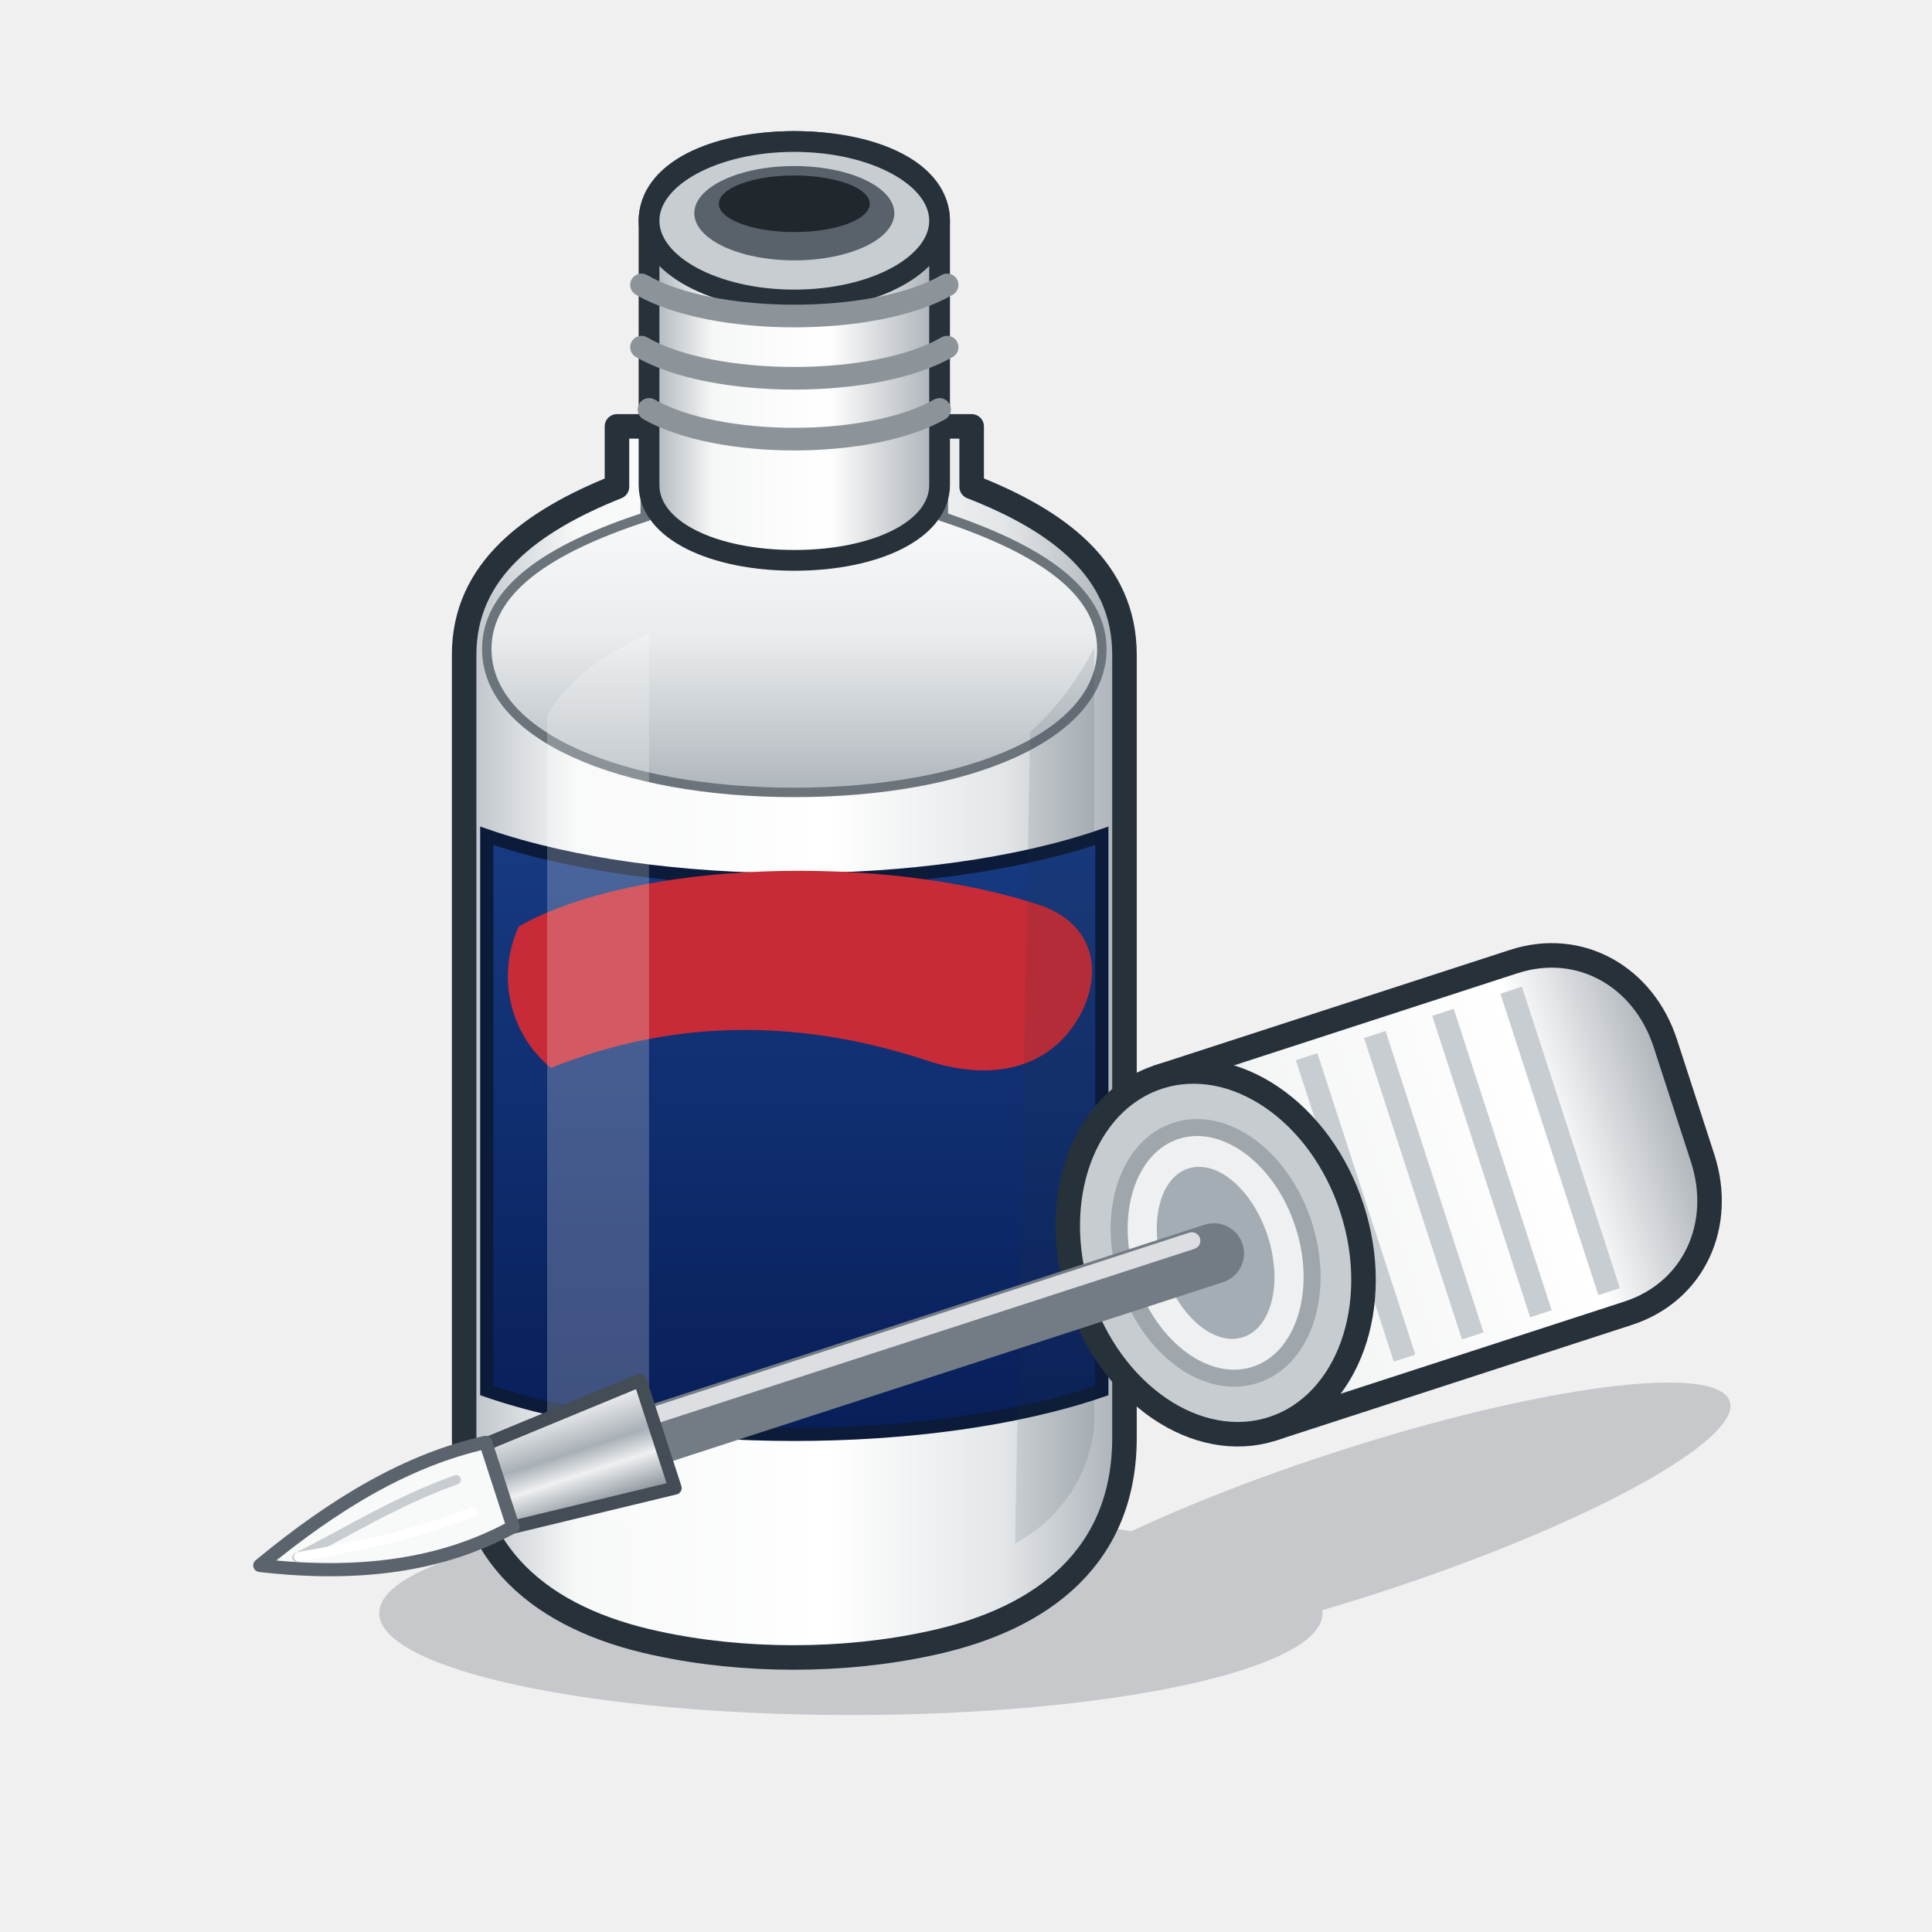
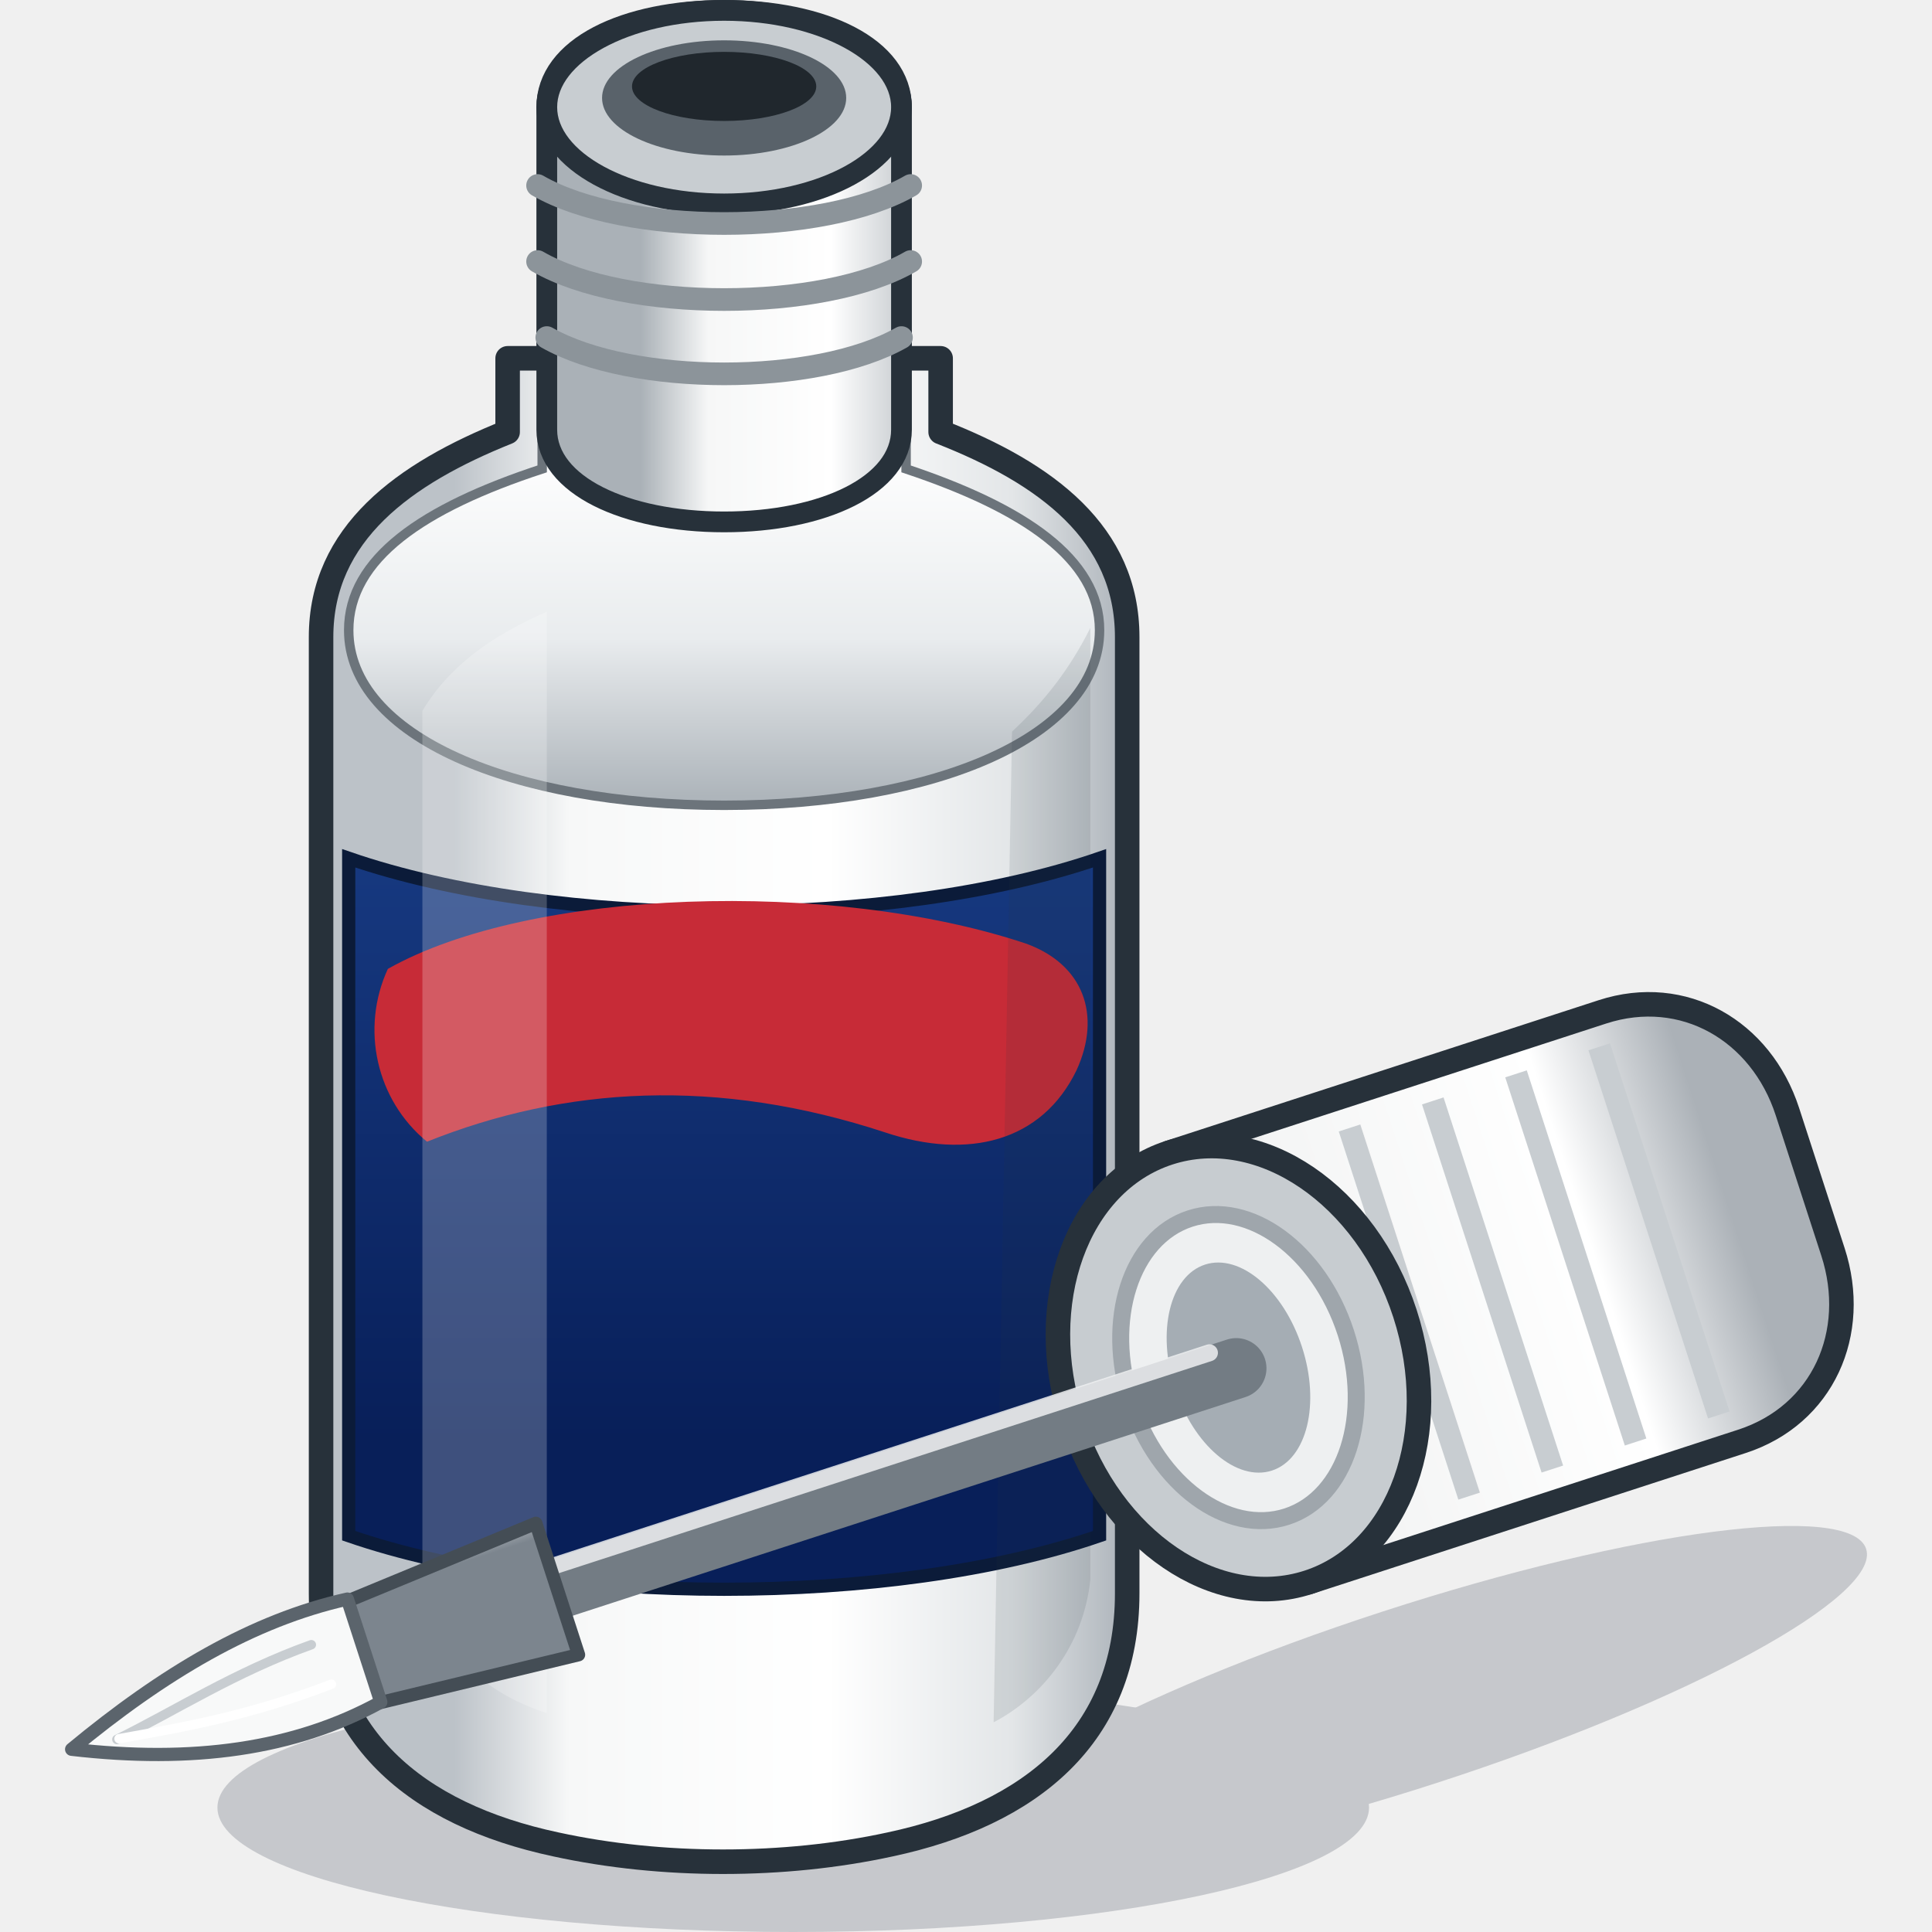
- <svg xmlns="http://www.w3.org/2000/svg" width="1024" height="1024" viewBox="0 0 1024 1024">
-   <defs>
-     <linearGradient id="bodyFill" x1="0" y1="0" x2="1" y2="0">
-       <stop offset="0" stop-color="#bcc2c8" />
-       <stop offset="0.17" stop-color="#f7f8f8" />
-       <stop offset="0.55" stop-color="#ffffff" />
-       <stop offset="0.82" stop-color="#e3e6e8" />
-       <stop offset="1" stop-color="#a9b0b7" />
+ <svg xmlns="http://www.w3.org/2000/svg" width="1024" height="1024" viewBox="0 0 1024 1024" version="1.1" id="svg298">
+   <defs id="defs247">
+     <linearGradient id="bodyFill" x1="326.364" y1="162.738" x2="815.411" y2="162.738" gradientTransform="matrix(0.6040896,0,0,1.110384,106.6011,70.49588)" gradientUnits="userSpaceOnUse">
+       <stop offset="0" stop-color="#bcc2c8" id="stop197" />
+       <stop offset="0.17" stop-color="#f7f8f8" id="stop199" />
+       <stop offset="0.55" stop-color="#ffffff" id="stop201" />
+       <stop offset="0.82" stop-color="#e3e6e8" id="stop203" />
+       <stop offset="1" stop-color="#a9b0b7" id="stop205" />
    </linearGradient>
-     <linearGradient id="shoulderFill" x1="0" y1="0" x2="0" y2="1">
-       <stop offset="0" stop-color="#ffffff" />
-       <stop offset="0.55" stop-color="#e9ecee" />
-       <stop offset="1" stop-color="#aeb5bb" />
+     <linearGradient id="shoulderFill" x1="192.18" y1="314.251" x2="192.18" y2="562.1" gradientTransform="matrix(1.090992,0,0,0.614827,106.6011,70.49588)" gradientUnits="userSpaceOnUse">
+       <stop offset="0" stop-color="#ffffff" id="stop208" />
+       <stop offset="0.55" stop-color="#e9ecee" id="stop210" />
+       <stop offset="1" stop-color="#aeb5bb" id="stop212" />
    </linearGradient>
-     <linearGradient id="neckFill" x1="0" y1="0" x2="1" y2="0">
-       <stop offset="0" stop-color="#aab1b7" />
-       <stop offset="0.22" stop-color="#f6f7f7" />
-       <stop offset="0.62" stop-color="#ffffff" />
-       <stop offset="1" stop-color="#a8afb5" />
+     <linearGradient id="neckFill" x1="404.15" y1="59.218" x2="598.203" y2="59.218" gradientTransform="matrix(0.6881149,0,0,0.9747958,106.6011,70.49588)" gradientUnits="userSpaceOnUse">
+       <stop offset="0" stop-color="#aab1b7" id="stop215" />
+       <stop offset="0.22" stop-color="#f6f7f7" id="stop217" />
+       <stop offset="0.62" stop-color="#ffffff" id="stop219" />
+       <stop offset="1" stop-color="#a8afb5" id="stop221" />
    </linearGradient>
-     <linearGradient id="labelFill" x1="0" y1="0" x2="0" y2="1">
-       <stop offset="0" stop-color="#173a82" />
-       <stop offset="1" stop-color="#081f59" />
+     <linearGradient id="labelFill" x1="252.225" y1="444.043" x2="252.225" y2="771.994" gradientTransform="matrix(0.8286078,0,0,0.8095162,106.6011,70.49588)" gradientUnits="userSpaceOnUse">
+       <stop offset="0" stop-color="#173a82" id="stop224" />
+       <stop offset="1" stop-color="#081f59" id="stop226" />
    </linearGradient>
-     <linearGradient id="capFill" x1="0" y1="0" x2="1" y2="0">
-       <stop offset="0" stop-color="#9aa1a8" />
-       <stop offset="0.18" stop-color="#f4f5f5" />
-       <stop offset="0.72" stop-color="#ffffff" />
-       <stop offset="1" stop-color="#abb1b7" />
+     <linearGradient id="capFill" x1="576.237" y1="630.224" x2="813.165" y2="630.224" gradientTransform="matrix(0.9391647,1.0457403e-4,7.9551447e-5,0.7142214,126.3565,67.78959)" gradientUnits="userSpaceOnUse">
+       <stop offset="0" stop-color="#9aa1a8" id="stop229" />
+       <stop offset="0.18" stop-color="#f4f5f5" id="stop231" />
+       <stop offset="0.72" stop-color="#ffffff" id="stop233" />
+       <stop offset="1" stop-color="#abb1b7" id="stop235" />
    </linearGradient>
-     <linearGradient id="brushMetal" x1="0" y1="0" x2="0" y2="1">
-       <stop offset="0" stop-color="#f5f6f7" />
-       <stop offset="0.42" stop-color="#a8afb6" />
-       <stop offset="0.63" stop-color="#eef0f1" />
-       <stop offset="1" stop-color="#7c858e" />
+     <linearGradient id="brushMetal" x1="217.212" y1="748.384" x2="217.212" y2="827.711" gradientTransform="matrix(0.9885374,1.1007158e-4,7.5578236e-5,0.6785495,126.3565,67.78959)" gradientUnits="userSpaceOnUse">
+       <stop offset="0" stop-color="#f5f6f7" id="stop238" />
+       <stop offset="0.42" stop-color="#a8afb6" id="stop240" />
+       <stop offset="0.63" stop-color="#eef0f1" id="stop242" />
+       <stop offset="1" stop-color="#7c858e" id="stop244" />
    </linearGradient>
  </defs>
-   <g id="00-reference-shadow" opacity="0.18">
-     <ellipse cx="451" cy="855" rx="250" ry="54" fill="#071226" />
-     <ellipse cx="719" cy="807" rx="208" ry="39" fill="#071226" transform="rotate(-18 719 807)" />
-   </g>
-   <g id="10-bottle">
-     <path id="bottle-body" d="M246 347              C246 302 282 276 327 258              L327 226              L515 226              L515 258              C561 276 596 302 596 347              L596 762              C596 824 554 858 493 871              C447 881 394 881 348 871              C287 858 246 824 246 762 Z" fill="url(#bodyFill)" stroke="#27313a" stroke-width="13" stroke-linejoin="round" />
-     <path id="bottle-shoulders" d="M258 344              C258 313 290 291 342 274              L342 238              L500 238              L500 274              C551 291 584 313 584 344              C584 390 513 420 421 420              C329 420 258 390 258 344 Z" fill="url(#shoulderFill)" stroke="#6c747b" stroke-width="5" />
-     <path id="bottle-neck" d="M344 117              C344 91 378 75 421 75              C464 75 498 91 498 117              L498 257              C498 281 464 297 421 297              C378 297 344 281 344 257 Z" fill="url(#neckFill)" stroke="#27313a" stroke-width="11" />
-     <ellipse cx="421" cy="117" rx="77" ry="42" fill="#c8cdd1" stroke="#27313a" stroke-width="11" />
-     <ellipse cx="421" cy="113" rx="53" ry="25" fill="#59626a" />
-     <ellipse cx="421" cy="108" rx="40" ry="15" fill="#20272d" />
-     <path d="M340 151 C378 173 464 173 502 151" fill="none" stroke="#8c949a" stroke-width="12" stroke-linecap="round" />
-     <path d="M340 184 C378 206 464 206 502 184" fill="none" stroke="#8c949a" stroke-width="12" stroke-linecap="round" />
-     <path d="M344 217 C381 238 461 238 498 217" fill="none" stroke="#8c949a" stroke-width="12" stroke-linecap="round" />
-     <path id="bottle-label" d="M258 443              C348 474 494 474 584 443              L584 737              C494 768 348 768 258 737 Z" fill="url(#labelFill)" stroke="#0b1b39" stroke-width="7" />
-     <path id="label-accent" d="M275 491              C337 456 468 452 552 480              C577 489 585 511 574 535              C559 566 527 574 491 562              C418 538 352 542 292 566              C270 548 263 517 275 491 Z" fill="#c72b37" />
-     <path d="M290 379 C302 359 321 346 344 336 L344 814 C316 805 294 785 290 754 Z" fill="#ffffff" opacity="0.22" />
-     <path d="M546 388 C560 375 571 361 580 343 L580 756 C577 785 559 807 538 818 Z" fill="#26323d" opacity="0.12" />
-   </g>
-   <g id="20-brush" transform="rotate(-18 690 727)">
-     <path id="cap-body" d="M666 555              L864 555              C901 555 927 584 927 621              L927 685              C927 722 901 751 864 751              L666 751 Z" fill="url(#capFill)" stroke="#27313a" stroke-width="13" stroke-linejoin="round" />
-     <path d="M744 569 L744 737 M782 569 L782 737 M820 569 L820 737 M858 569 L858 737" stroke="#c8cdd1" stroke-width="12" />
-     <ellipse cx="666" cy="653" rx="76" ry="98" fill="#c7ccd0" stroke="#27313a" stroke-width="13" />
-     <ellipse cx="666" cy="653" rx="49" ry="68" fill="#eef0f1" stroke="#9fa6ac" stroke-width="9" />
-     <ellipse cx="666" cy="653" rx="29" ry="47" fill="#a5adb4" />
-     <path d="M665 653 L343 653" fill="none" stroke="#737c84" stroke-width="32" stroke-linecap="round" />
-     <path d="M656 643 L355 643" fill="none" stroke="#eef0f1" stroke-width="9" stroke-linecap="round" opacity="0.85" />
-     <path d="M355 623 L265 630 L265 676 L355 683 Z" fill="url(#brushMetal)" stroke="#444d55" stroke-width="7" stroke-linejoin="round" />
-     <path d="M267 629              C225 625 181 635 133 654              C181 676 225 684 267 676 Z" fill="#f8f9f9" stroke="#5b646c" stroke-width="7" stroke-linejoin="round" />
-     <path d="M246 643 C211 644 181 652 153 656" fill="none" stroke="#c8cdd1" stroke-width="5" stroke-linecap="round" />
-     <path d="M249 662 C211 664 183 660 154 656" fill="none" stroke="#ffffff" stroke-width="5" stroke-linecap="round" />
+   <g id="g340" transform="matrix(1.22076,0,0,1.221223,-130.1344,-86.09119)" style="stroke-width:0.819">
+     <g id="00-reference-shadow" opacity="0.18" style="stroke-width:0.671">
+       <ellipse cx="451" cy="855" rx="250" ry="54" fill="#071226" id="ellipse249" style="stroke-width:0.549" />
+       <ellipse cx="719" cy="807" rx="208" ry="39" fill="#071226" transform="rotate(-18,719,807)" id="ellipse251" style="stroke-width:0.549" />
+     </g>
+     <g id="10-bottle" style="stroke-width:0.819">
+       <path id="bottle-body" d="m 246,347 c 0,-45 36,-71 81,-89 v -32 h 188 v 32 c 46,18 81,44 81,89 v 415 c 0,62 -42,96 -103,109 -46,10 -99,10 -145,0 C 287,858 246,824 246,762 Z" fill="url(#bodyFill)" stroke="#27313a" stroke-width="10.647" stroke-linejoin="round" style="fill:url(#bodyFill)" />
+       <path id="bottle-shoulders" d="m 258,344 c 0,-31 32,-53 84,-70 v -36 h 158 v 36 c 51,17 84,39 84,70 0,46 -71,76 -163,76 -92,0 -163,-30 -163,-76 z" fill="url(#shoulderFill)" stroke="#6c747b" stroke-width="4.095" style="fill:url(#shoulderFill)" />
+       <path id="bottle-neck" d="m 344,117 c 0,-26 34,-42 77,-42 43,0 77,16 77,42 v 140 c 0,24 -34,40 -77,40 -43,0 -77,-16 -77,-40 z" fill="url(#neckFill)" stroke="#27313a" stroke-width="9.009" style="fill:url(#neckFill)" />
+       <ellipse cx="421" cy="117" rx="77" ry="42" fill="#c8cdd1" stroke="#27313a" stroke-width="9.009" id="ellipse257" />
+       <ellipse cx="421" cy="113" rx="53" ry="25" fill="#59626a" id="ellipse259" style="stroke-width:0.671" />
+       <ellipse cx="421" cy="108" rx="40" ry="15" fill="#20272d" id="ellipse261" style="stroke-width:0.671" />
+       <path d="m 340,151 c 38,22 124,22 162,0" fill="none" stroke="#8c949a" stroke-width="9.828" stroke-linecap="round" id="path263" />
+       <path d="m 340,184 c 38,22 124,22 162,0" fill="none" stroke="#8c949a" stroke-width="9.828" stroke-linecap="round" id="path265" />
+       <path d="m 344,217 c 37,21 117,21 154,0" fill="none" stroke="#8c949a" stroke-width="9.828" stroke-linecap="round" id="path267" />
+       <path id="bottle-label" d="m 258,443 c 90,31 236,31 326,0 v 294 c -90,31 -236,31 -326,0 z" fill="url(#labelFill)" stroke="#0b1b39" stroke-width="5.733" style="fill:url(#labelFill)" />
+       <path id="label-accent" d="m 275,491 c 62,-35 193,-39 277,-11 25,9 33,31 22,55 -15,31 -47,39 -83,27 -73,-24 -139,-20 -199,4 -22,-18 -29,-49 -17,-75 z" fill="#c72b37" style="stroke-width:0.671" />
+       <path d="m 290,379 c 12,-20 31,-33 54,-43 v 478 c -28,-9 -50,-29 -54,-60 z" fill="#ffffff" opacity="0.22" id="path271" style="stroke-width:0.671" />
+       <path d="m 546,388 c 14,-13 25,-27 34,-45 v 413 c -3,29 -21,51 -42,62 z" fill="#26323d" opacity="0.12" id="path273" style="stroke-width:0.671" />
+     </g>
+     <g id="20-brush" transform="rotate(-18,690,727)" style="stroke-width:0.819">
+       <path id="cap-body" d="m 666,555 h 198 c 37,0 63,29 63,66 v 64 c 0,37 -26,66 -63,66 H 666 Z" fill="url(#capFill)" stroke="#27313a" stroke-width="10.647" stroke-linejoin="round" style="fill:url(#capFill)" />
+       <path d="M 744,569 V 737 M 782,569 V 737 M 820,569 V 737 M 858,569 V 737" stroke="#c8cdd1" stroke-width="9.828" id="path277" />
+       <ellipse cx="666" cy="653" rx="76" ry="98" fill="#c7ccd0" stroke="#27313a" stroke-width="10.647" id="ellipse279" />
+       <ellipse cx="666" cy="653" rx="49" ry="68" fill="#eef0f1" stroke="#9fa6ac" stroke-width="7.371" id="ellipse281" />
+       <ellipse cx="666" cy="653" rx="29" ry="47" fill="#a5adb4" id="ellipse283" style="stroke-width:0.671" />
+       <path d="M 665,653 H 343" fill="none" stroke="#737c84" stroke-width="26.208" stroke-linecap="round" id="path285" />
+       <path d="M 656,643 H 355" fill="none" stroke="#eef0f1" stroke-width="7.371" stroke-linecap="round" opacity="0.85" id="path287" />
+       <path d="m 355,623 -90,7 v 46 l 90,7 z" fill="url(#brushMetal)" stroke="#444d55" stroke-width="5.733" stroke-linejoin="round" id="path289" style="fill:url(#brushMetal)" />
+       <path d="m 267,629 c -42,-4 -86,6 -134,25 48,22 92,30 134,22 z" fill="#f8f9f9" stroke="#5b646c" stroke-width="5.733" stroke-linejoin="round" id="path291" />
+       <path d="m 246,643 c -35,1 -65,9 -93,13" fill="none" stroke="#c8cdd1" stroke-width="4.095" stroke-linecap="round" id="path293" />
+       <path d="m 249,662 c -38,2 -66,-2 -95,-6" fill="none" stroke="#ffffff" stroke-width="4.095" stroke-linecap="round" id="path295" />
+     </g>
  </g>
</svg>
